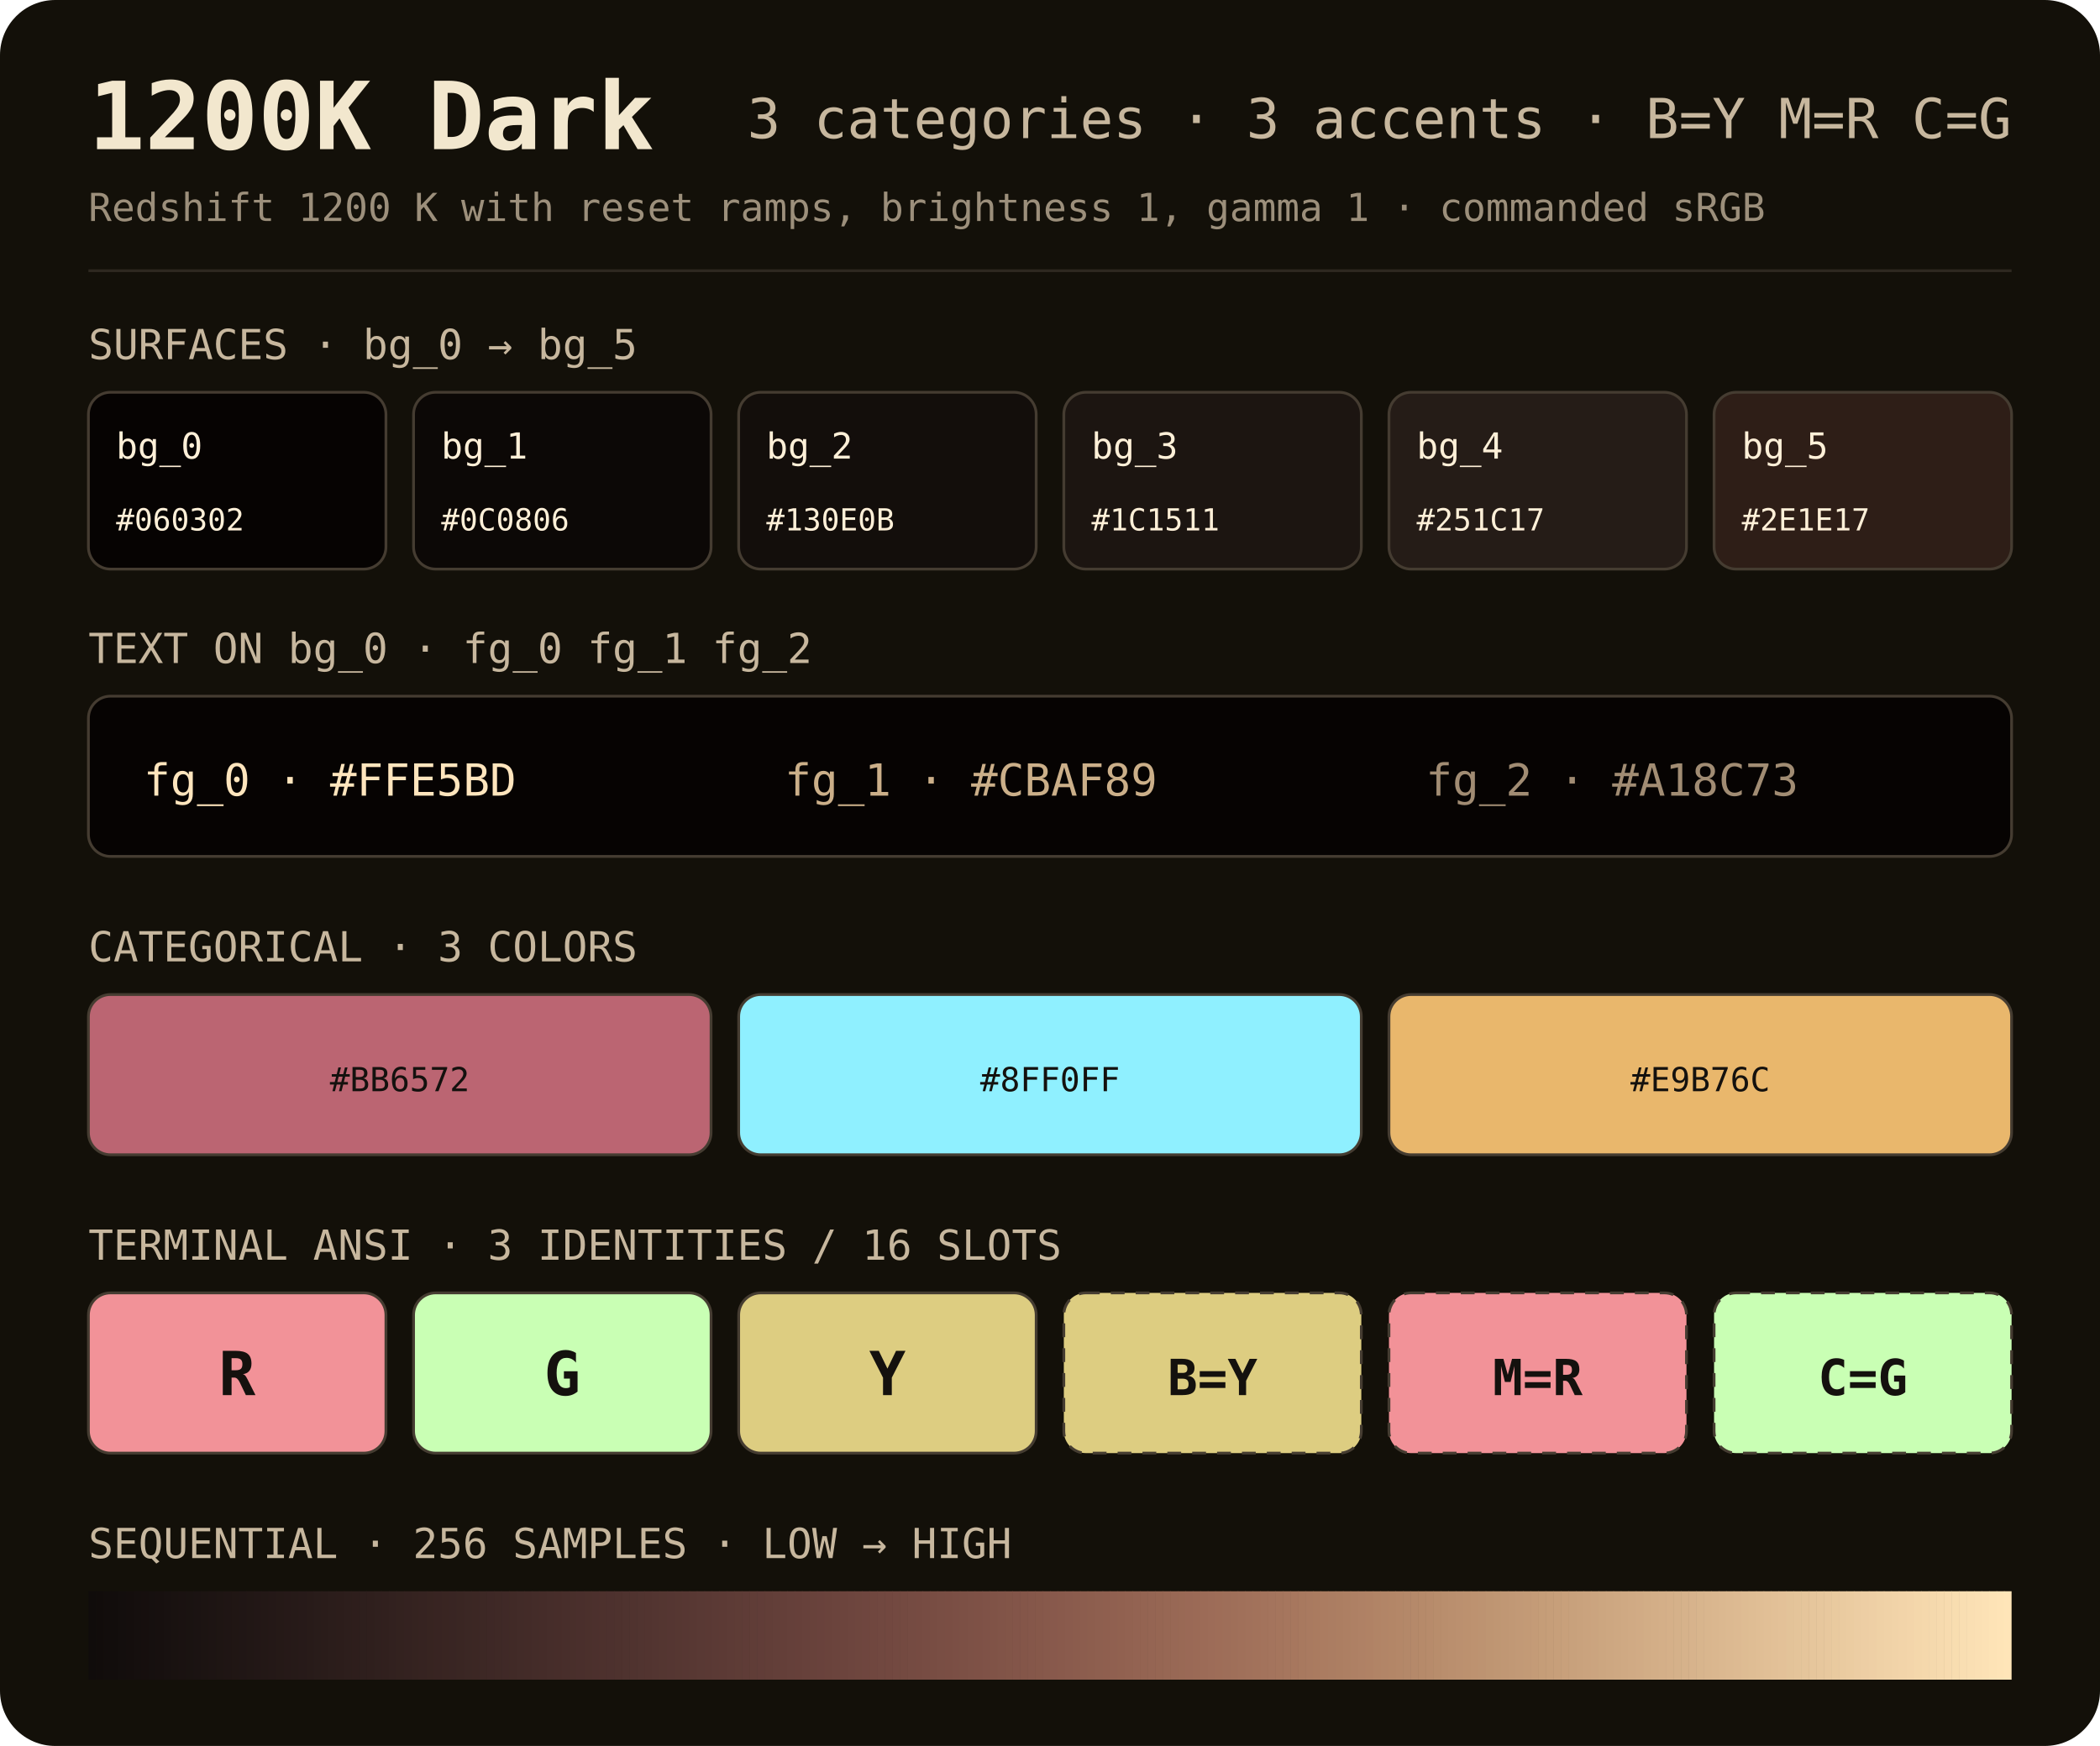
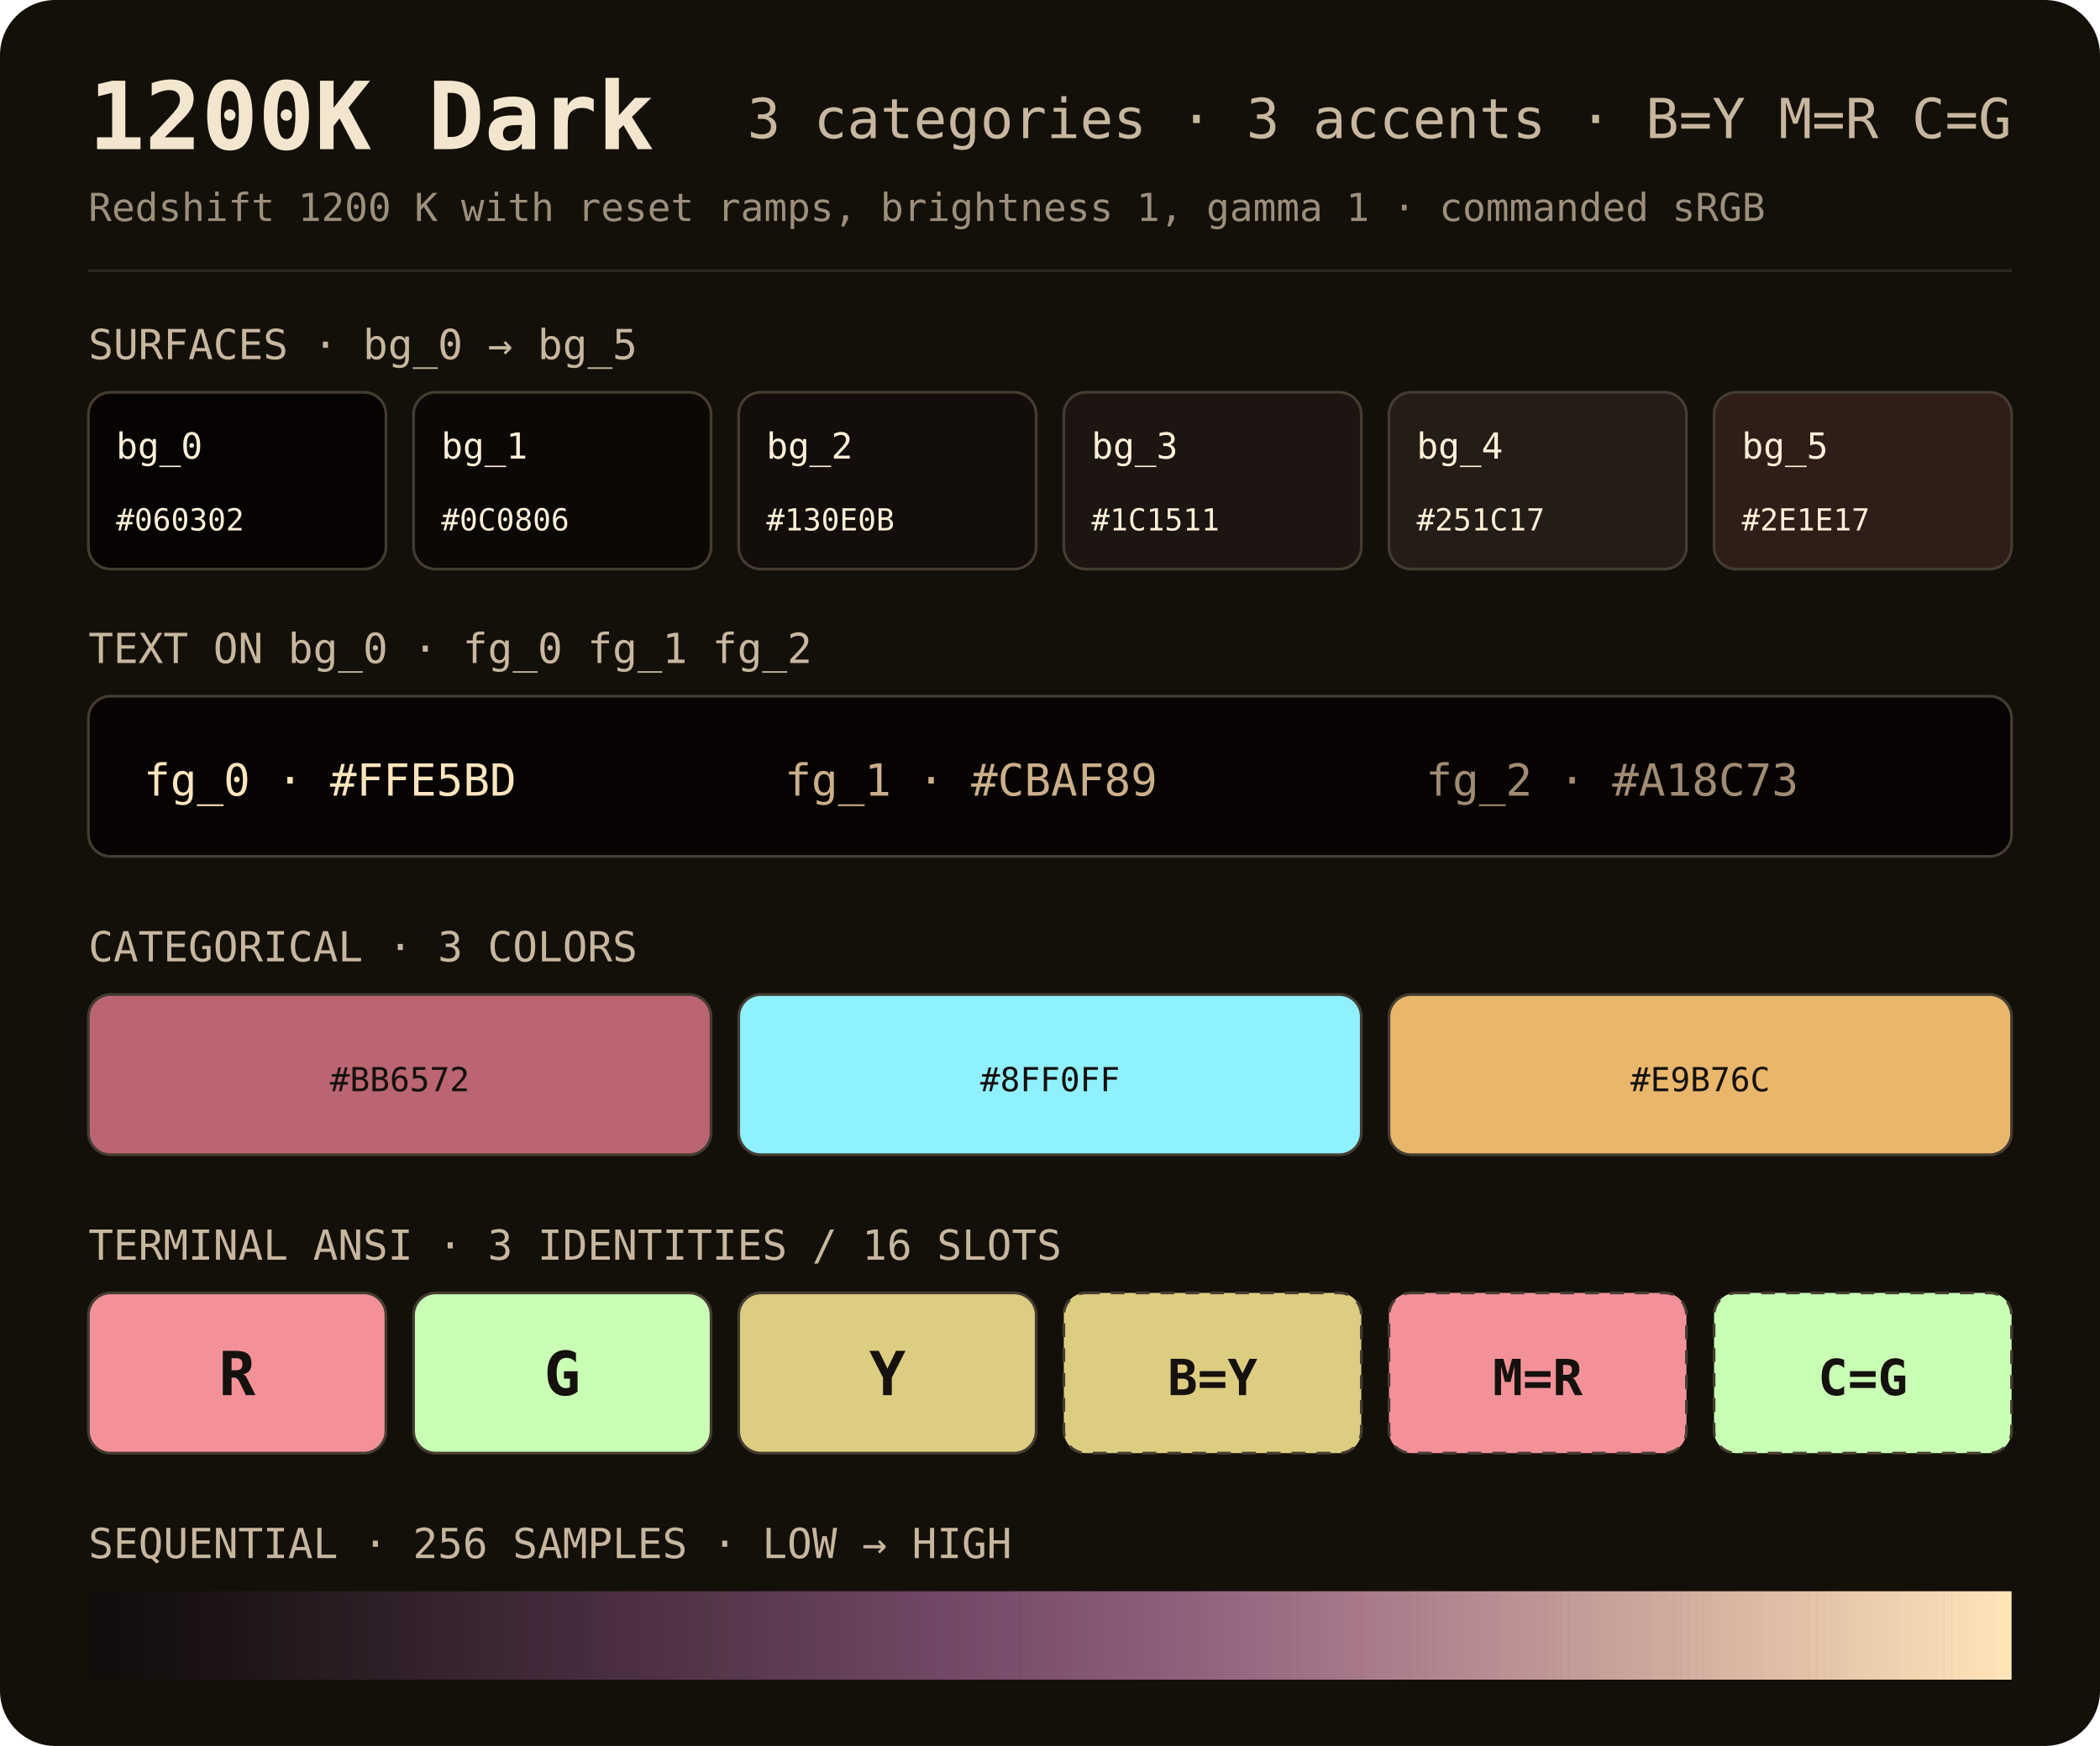
<svg xmlns="http://www.w3.org/2000/svg" width="760" height="632" viewBox="0 0 760 632">
  <rect width="100%" height="100%" rx="20" fill="#131009" />
  <text x="32" y="54" fill="#F2E7CE" font-size="34" font-family="ui-monospace, SFMono-Regular, Menlo, monospace" font-weight="700">1200K Dark</text>
  <text x="728" y="50" fill="#C7B79E" font-size="20" font-family="ui-monospace, SFMono-Regular, Menlo, monospace" text-anchor="end">3 categories · 3 accents · B=Y M=R C=G</text>
  <text x="32" y="80" fill="#9C8F7B" font-size="14" font-family="ui-monospace, SFMono-Regular, Menlo, monospace">Redshift 1200 K with reset ramps, brightness 1, gamma 1 · commanded sRGB</text>
  <line x1="32" y1="98" x2="728" y2="98" stroke="#2E2820" />
  <text x="32" y="130" fill="#C7B79E" font-size="15" font-family="ui-monospace, SFMono-Regular, Menlo, monospace">SURFACES · bg_0 → bg_5</text>
  <rect x="32.00" y="142" width="107.67" height="64" rx="8" fill="#060302" stroke="#453C31" />
  <text x="42.0" y="166" fill="#FFF0D8" font-size="13" font-family="ui-monospace, SFMono-Regular, Menlo, monospace">bg_0</text>
  <text x="42.0" y="192" fill="#FFF0D8" font-size="11" font-family="ui-monospace, SFMono-Regular, Menlo, monospace">#060302</text>
  <rect x="149.67" y="142" width="107.67" height="64" rx="8" fill="#0C0806" stroke="#453C31" />
  <text x="159.667" y="166" fill="#FFF0D8" font-size="13" font-family="ui-monospace, SFMono-Regular, Menlo, monospace">bg_1</text>
  <text x="159.667" y="192" fill="#FFF0D8" font-size="11" font-family="ui-monospace, SFMono-Regular, Menlo, monospace">#0C0806</text>
  <rect x="267.33" y="142" width="107.67" height="64" rx="8" fill="#130E0B" stroke="#453C31" />
  <text x="277.333" y="166" fill="#FFF0D8" font-size="13" font-family="ui-monospace, SFMono-Regular, Menlo, monospace">bg_2</text>
  <text x="277.333" y="192" fill="#FFF0D8" font-size="11" font-family="ui-monospace, SFMono-Regular, Menlo, monospace">#130E0B</text>
  <rect x="385.00" y="142" width="107.67" height="64" rx="8" fill="#1C1511" stroke="#453C31" />
  <text x="395.0" y="166" fill="#FFF0D8" font-size="13" font-family="ui-monospace, SFMono-Regular, Menlo, monospace">bg_3</text>
  <text x="395.0" y="192" fill="#FFF0D8" font-size="11" font-family="ui-monospace, SFMono-Regular, Menlo, monospace">#1C1511</text>
  <rect x="502.67" y="142" width="107.67" height="64" rx="8" fill="#251C17" stroke="#453C31" />
  <text x="512.667" y="166" fill="#FFF0D8" font-size="13" font-family="ui-monospace, SFMono-Regular, Menlo, monospace">bg_4</text>
  <text x="512.667" y="192" fill="#FFF0D8" font-size="11" font-family="ui-monospace, SFMono-Regular, Menlo, monospace">#251C17</text>
  <rect x="620.33" y="142" width="107.67" height="64" rx="8" fill="#2E1E17" stroke="#453C31" />
  <text x="630.333" y="166" fill="#FFF0D8" font-size="13" font-family="ui-monospace, SFMono-Regular, Menlo, monospace">bg_5</text>
  <text x="630.333" y="192" fill="#FFF0D8" font-size="11" font-family="ui-monospace, SFMono-Regular, Menlo, monospace">#2E1E17</text>
  <text x="32" y="240" fill="#C7B79E" font-size="15" font-family="ui-monospace, SFMono-Regular, Menlo, monospace">TEXT ON bg_0 · fg_0 fg_1 fg_2</text>
  <rect x="32" y="252" width="696" height="58" rx="8" fill="#060302" stroke="#453C31" />
  <text x="52" y="288" fill="#FFE5BD" font-size="16" font-family="ui-monospace, SFMono-Regular, Menlo, monospace">fg_0 · #FFE5BD</text>
  <text x="284" y="288" fill="#CBAF89" font-size="16" font-family="ui-monospace, SFMono-Regular, Menlo, monospace">fg_1 · #CBAF89</text>
  <text x="516" y="288" fill="#A18C73" font-size="16" font-family="ui-monospace, SFMono-Regular, Menlo, monospace">fg_2 · #A18C73</text>
  <text x="32" y="348" fill="#C7B79E" font-size="15" font-family="ui-monospace, SFMono-Regular, Menlo, monospace">CATEGORICAL · 3 COLORS</text>
  <rect x="32.00" y="360" width="225.33" height="58" rx="8" fill="#BB6572" stroke="#453C31" />
  <text x="144.667" y="395" fill="#14110E" font-size="12" font-family="ui-monospace, SFMono-Regular, Menlo, monospace" text-anchor="middle">#BB6572</text>
  <rect x="267.33" y="360" width="225.33" height="58" rx="8" fill="#8FF0FF" stroke="#453C31" />
  <text x="380" y="395" fill="#14110E" font-size="12" font-family="ui-monospace, SFMono-Regular, Menlo, monospace" text-anchor="middle">#8FF0FF</text>
  <rect x="502.67" y="360" width="225.33" height="58" rx="8" fill="#E9B76C" stroke="#453C31" />
  <text x="615.333" y="395" fill="#14110E" font-size="12" font-family="ui-monospace, SFMono-Regular, Menlo, monospace" text-anchor="middle">#E9B76C</text>
  <text x="32" y="456" fill="#C7B79E" font-size="15" font-family="ui-monospace, SFMono-Regular, Menlo, monospace">TERMINAL ANSI · 3 IDENTITIES / 16 SLOTS</text>
  <rect x="32.00" y="468" width="107.67" height="58" rx="8" fill="#F29298" stroke="#453C31" />
  <text x="85.833" y="505" fill="#14110E" font-size="22" font-family="ui-monospace, SFMono-Regular, Menlo, monospace" font-weight="700" text-anchor="middle">R</text>
  <rect x="149.67" y="468" width="107.67" height="58" rx="8" fill="#C9FFB4" stroke="#453C31" />
  <text x="203.5" y="505" fill="#14110E" font-size="22" font-family="ui-monospace, SFMono-Regular, Menlo, monospace" font-weight="700" text-anchor="middle">G</text>
  <rect x="267.33" y="468" width="107.67" height="58" rx="8" fill="#DDCD81" stroke="#453C31" />
  <text x="321.167" y="505" fill="#14110E" font-size="22" font-family="ui-monospace, SFMono-Regular, Menlo, monospace" font-weight="700" text-anchor="middle">Y</text>
  <rect x="385.00" y="468" width="107.67" height="58" rx="8" fill="#DDCD81" stroke="#453C31" stroke-dasharray="5 4" />
  <text x="438.833" y="505" fill="#14110E" font-size="18" font-family="ui-monospace, SFMono-Regular, Menlo, monospace" font-weight="700" text-anchor="middle">B=Y</text>
  <rect x="502.67" y="468" width="107.67" height="58" rx="8" fill="#F29298" stroke="#453C31" stroke-dasharray="5 4" />
  <text x="556.5" y="505" fill="#14110E" font-size="18" font-family="ui-monospace, SFMono-Regular, Menlo, monospace" font-weight="700" text-anchor="middle">M=R</text>
  <rect x="620.33" y="468" width="107.67" height="58" rx="8" fill="#C9FFB4" stroke="#453C31" stroke-dasharray="5 4" />
  <text x="674.167" y="505" fill="#14110E" font-size="18" font-family="ui-monospace, SFMono-Regular, Menlo, monospace" font-weight="700" text-anchor="middle">C=G</text>
  <text x="32" y="564" fill="#C7B79E" font-size="15" font-family="ui-monospace, SFMono-Regular, Menlo, monospace">SEQUENTIAL · 256 SAMPLES · LOW → HIGH</text>
  <rect x="32" y="576" width="2.9" height="32" fill="#100C0B" />
-   <rect x="34.719" y="576" width="2.9" height="32" fill="#110C0B" />
-   <rect x="37.438" y="576" width="2.9" height="32" fill="#120D0C" />
-   <rect x="40.156" y="576" width="2.9" height="32" fill="#120D0C" />
-   <rect x="42.875" y="576" width="2.9" height="32" fill="#130E0D" />
-   <rect x="45.594" y="576" width="2.9" height="32" fill="#140E0D" />
-   <rect x="48.312" y="576" width="2.9" height="32" fill="#150F0E" />
-   <rect x="51.031" y="576" width="2.9" height="32" fill="#160F0E" />
-   <rect x="53.75" y="576" width="2.9" height="32" fill="#16100F" />
-   <rect x="56.469" y="576" width="2.9" height="32" fill="#17100F" />
-   <rect x="59.188" y="576" width="2.9" height="32" fill="#181110" />
-   <rect x="61.906" y="576" width="2.9" height="32" fill="#191210" />
-   <rect x="64.625" y="576" width="2.9" height="32" fill="#1A1211" />
-   <rect x="67.344" y="576" width="2.9" height="32" fill="#1A1311" />
-   <rect x="70.062" y="576" width="2.9" height="32" fill="#1B1312" />
-   <rect x="72.781" y="576" width="2.9" height="32" fill="#1C1412" />
-   <rect x="75.5" y="576" width="2.9" height="32" fill="#1D1413" />
-   <rect x="78.219" y="576" width="2.9" height="32" fill="#1E1513" />
-   <rect x="80.938" y="576" width="2.9" height="32" fill="#1F1514" />
-   <rect x="83.656" y="576" width="2.9" height="32" fill="#201614" />
-   <rect x="86.375" y="576" width="2.9" height="32" fill="#201615" />
-   <rect x="89.094" y="576" width="2.9" height="32" fill="#211715" />
-   <rect x="91.812" y="576" width="2.9" height="32" fill="#221716" />
-   <rect x="94.531" y="576" width="2.9" height="32" fill="#231816" />
-   <rect x="97.25" y="576" width="2.9" height="32" fill="#241817" />
-   <rect x="99.969" y="576" width="2.9" height="32" fill="#251917" />
-   <rect x="102.688" y="576" width="2.9" height="32" fill="#261918" />
-   <rect x="105.406" y="576" width="2.9" height="32" fill="#261A18" />
-   <rect x="108.125" y="576" width="2.9" height="32" fill="#271A19" />
-   <rect x="110.844" y="576" width="2.9" height="32" fill="#281B19" />
-   <rect x="113.562" y="576" width="2.9" height="32" fill="#291C1A" />
-   <rect x="116.281" y="576" width="2.9" height="32" fill="#2A1C1A" />
-   <rect x="119" y="576" width="2.9" height="32" fill="#2B1D1B" />
-   <rect x="121.719" y="576" width="2.9" height="32" fill="#2C1D1B" />
-   <rect x="124.438" y="576" width="2.9" height="32" fill="#2D1E1C" />
-   <rect x="127.156" y="576" width="2.9" height="32" fill="#2E1E1C" />
-   <rect x="129.875" y="576" width="2.9" height="32" fill="#2E1F1D" />
-   <rect x="132.594" y="576" width="2.9" height="32" fill="#2F1F1D" />
-   <rect x="135.312" y="576" width="2.9" height="32" fill="#30201E" />
-   <rect x="138.031" y="576" width="2.9" height="32" fill="#31201E" />
-   <rect x="140.75" y="576" width="2.9" height="32" fill="#32211F" />
-   <rect x="143.469" y="576" width="2.9" height="32" fill="#33221F" />
-   <rect x="146.188" y="576" width="2.9" height="32" fill="#342220" />
-   <rect x="148.906" y="576" width="2.9" height="32" fill="#352320" />
-   <rect x="151.625" y="576" width="2.9" height="32" fill="#362321" />
-   <rect x="154.344" y="576" width="2.9" height="32" fill="#372421" />
-   <rect x="157.062" y="576" width="2.9" height="32" fill="#382422" />
-   <rect x="159.781" y="576" width="2.9" height="32" fill="#392522" />
-   <rect x="162.5" y="576" width="2.9" height="32" fill="#392523" />
-   <rect x="165.219" y="576" width="2.9" height="32" fill="#3A2623" />
-   <rect x="167.938" y="576" width="2.9" height="32" fill="#3B2724" />
-   <rect x="170.656" y="576" width="2.9" height="32" fill="#3C2724" />
-   <rect x="173.375" y="576" width="2.9" height="32" fill="#3D2825" />
-   <rect x="176.094" y="576" width="2.9" height="32" fill="#3E2826" />
-   <rect x="178.812" y="576" width="2.9" height="32" fill="#3F2926" />
-   <rect x="181.531" y="576" width="2.9" height="32" fill="#402927" />
-   <rect x="184.25" y="576" width="2.9" height="32" fill="#412A27" />
-   <rect x="186.969" y="576" width="2.9" height="32" fill="#422B28" />
-   <rect x="189.688" y="576" width="2.9" height="32" fill="#432B28" />
-   <rect x="192.406" y="576" width="2.9" height="32" fill="#442C29" />
-   <rect x="195.125" y="576" width="2.9" height="32" fill="#452C29" />
-   <rect x="197.844" y="576" width="2.9" height="32" fill="#462D2A" />
-   <rect x="200.562" y="576" width="2.9" height="32" fill="#472D2A" />
-   <rect x="203.281" y="576" width="2.9" height="32" fill="#482E2B" />
-   <rect x="206" y="576" width="2.9" height="32" fill="#492F2B" />
-   <rect x="208.719" y="576" width="2.9" height="32" fill="#4A2F2C" />
-   <rect x="211.438" y="576" width="2.9" height="32" fill="#4B302C" />
-   <rect x="214.156" y="576" width="2.9" height="32" fill="#4C302D" />
-   <rect x="216.875" y="576" width="2.9" height="32" fill="#4D312D" />
-   <rect x="219.594" y="576" width="2.9" height="32" fill="#4D312E" />
-   <rect x="222.312" y="576" width="2.9" height="32" fill="#4E322E" />
-   <rect x="225.031" y="576" width="2.9" height="32" fill="#4F332F" />
-   <rect x="227.75" y="576" width="2.9" height="32" fill="#50332F" />
-   <rect x="230.469" y="576" width="2.9" height="32" fill="#513430" />
-   <rect x="233.188" y="576" width="2.9" height="32" fill="#523430" />
-   <rect x="235.906" y="576" width="2.9" height="32" fill="#533531" />
-   <rect x="238.625" y="576" width="2.9" height="32" fill="#543631" />
-   <rect x="241.344" y="576" width="2.9" height="32" fill="#553632" />
-   <rect x="244.062" y="576" width="2.9" height="32" fill="#563732" />
-   <rect x="246.781" y="576" width="2.9" height="32" fill="#573733" />
-   <rect x="249.5" y="576" width="2.9" height="32" fill="#583833" />
-   <rect x="252.219" y="576" width="2.9" height="32" fill="#593934" />
-   <rect x="254.938" y="576" width="2.9" height="32" fill="#5A3934" />
-   <rect x="257.656" y="576" width="2.9" height="32" fill="#5B3A35" />
-   <rect x="260.375" y="576" width="2.9" height="32" fill="#5C3A35" />
-   <rect x="263.094" y="576" width="2.9" height="32" fill="#5D3B36" />
-   <rect x="265.812" y="576" width="2.9" height="32" fill="#5E3C36" />
-   <rect x="268.531" y="576" width="2.9" height="32" fill="#5F3C37" />
-   <rect x="271.25" y="576" width="2.9" height="32" fill="#603D37" />
-   <rect x="273.969" y="576" width="2.9" height="32" fill="#613D38" />
-   <rect x="276.688" y="576" width="2.9" height="32" fill="#623E38" />
-   <rect x="279.406" y="576" width="2.9" height="32" fill="#633F39" />
-   <rect x="282.125" y="576" width="2.9" height="32" fill="#643F39" />
-   <rect x="284.844" y="576" width="2.9" height="32" fill="#65403A" />
-   <rect x="287.562" y="576" width="2.9" height="32" fill="#66403A" />
-   <rect x="290.281" y="576" width="2.9" height="32" fill="#67413B" />
-   <rect x="293" y="576" width="2.9" height="32" fill="#68423B" />
-   <rect x="295.719" y="576" width="2.9" height="32" fill="#69423C" />
-   <rect x="298.438" y="576" width="2.9" height="32" fill="#6A433C" />
-   <rect x="301.156" y="576" width="2.9" height="32" fill="#6B443D" />
-   <rect x="303.875" y="576" width="2.9" height="32" fill="#6C443D" />
-   <rect x="306.594" y="576" width="2.9" height="32" fill="#6D453E" />
-   <rect x="309.312" y="576" width="2.9" height="32" fill="#6E463E" />
-   <rect x="312.031" y="576" width="2.9" height="32" fill="#6F463F" />
-   <rect x="314.75" y="576" width="2.9" height="32" fill="#70473F" />
-   <rect x="317.469" y="576" width="2.9" height="32" fill="#714840" />
-   <rect x="320.188" y="576" width="2.9" height="32" fill="#724840" />
-   <rect x="322.906" y="576" width="2.9" height="32" fill="#734941" />
-   <rect x="325.625" y="576" width="2.9" height="32" fill="#744A41" />
-   <rect x="328.344" y="576" width="2.9" height="32" fill="#754B42" />
-   <rect x="331.062" y="576" width="2.9" height="32" fill="#764B42" />
-   <rect x="333.781" y="576" width="2.9" height="32" fill="#774C43" />
-   <rect x="336.5" y="576" width="2.9" height="32" fill="#784D43" />
-   <rect x="339.219" y="576" width="2.9" height="32" fill="#794E44" />
-   <rect x="341.938" y="576" width="2.9" height="32" fill="#7A4E44" />
-   <rect x="344.656" y="576" width="2.9" height="32" fill="#7B4F45" />
-   <rect x="347.375" y="576" width="2.9" height="32" fill="#7C5045" />
-   <rect x="350.094" y="576" width="2.9" height="32" fill="#7D5146" />
-   <rect x="352.812" y="576" width="2.9" height="32" fill="#7E5146" />
-   <rect x="355.531" y="576" width="2.9" height="32" fill="#7F5247" />
-   <rect x="358.25" y="576" width="2.9" height="32" fill="#805347" />
-   <rect x="360.969" y="576" width="2.9" height="32" fill="#815448" />
-   <rect x="363.688" y="576" width="2.9" height="32" fill="#825548" />
-   <rect x="366.406" y="576" width="2.9" height="32" fill="#835549" />
-   <rect x="369.125" y="576" width="2.9" height="32" fill="#845649" />
-   <rect x="371.844" y="576" width="2.9" height="32" fill="#85574A" />
-   <rect x="374.562" y="576" width="2.9" height="32" fill="#86584A" />
-   <rect x="377.281" y="576" width="2.9" height="32" fill="#87594B" />
-   <rect x="380" y="576" width="2.9" height="32" fill="#88594C" />
-   <rect x="382.719" y="576" width="2.9" height="32" fill="#895A4C" />
-   <rect x="385.438" y="576" width="2.9" height="32" fill="#8A5B4D" />
-   <rect x="388.156" y="576" width="2.9" height="32" fill="#8B5C4D" />
-   <rect x="390.875" y="576" width="2.9" height="32" fill="#8C5D4E" />
-   <rect x="393.594" y="576" width="2.9" height="32" fill="#8D5E4E" />
-   <rect x="396.312" y="576" width="2.9" height="32" fill="#8E5F4F" />
-   <rect x="399.031" y="576" width="2.9" height="32" fill="#8F5F4F" />
-   <rect x="401.75" y="576" width="2.9" height="32" fill="#906050" />
-   <rect x="404.469" y="576" width="2.9" height="32" fill="#916150" />
-   <rect x="407.188" y="576" width="2.9" height="32" fill="#926251" />
-   <rect x="409.906" y="576" width="2.9" height="32" fill="#936352" />
-   <rect x="412.625" y="576" width="2.9" height="32" fill="#946452" />
-   <rect x="415.344" y="576" width="2.9" height="32" fill="#956553" />
-   <rect x="418.062" y="576" width="2.9" height="32" fill="#966653" />
-   <rect x="420.781" y="576" width="2.9" height="32" fill="#976754" />
-   <rect x="423.5" y="576" width="2.9" height="32" fill="#986855" />
-   <rect x="426.219" y="576" width="2.9" height="32" fill="#996955" />
-   <rect x="428.938" y="576" width="2.9" height="32" fill="#9A6956" />
-   <rect x="431.656" y="576" width="2.9" height="32" fill="#9B6A56" />
-   <rect x="434.375" y="576" width="2.9" height="32" fill="#9C6B57" />
-   <rect x="437.094" y="576" width="2.9" height="32" fill="#9D6C58" />
-   <rect x="439.812" y="576" width="2.9" height="32" fill="#9E6D58" />
-   <rect x="442.531" y="576" width="2.9" height="32" fill="#9E6E59" />
-   <rect x="445.25" y="576" width="2.9" height="32" fill="#9F6F59" />
-   <rect x="447.969" y="576" width="2.9" height="32" fill="#A0705A" />
-   <rect x="450.688" y="576" width="2.9" height="32" fill="#A1715B" />
-   <rect x="453.406" y="576" width="2.9" height="32" fill="#A2725B" />
-   <rect x="456.125" y="576" width="2.9" height="32" fill="#A3735C" />
-   <rect x="458.844" y="576" width="2.9" height="32" fill="#A4745D" />
-   <rect x="461.562" y="576" width="2.9" height="32" fill="#A5755D" />
-   <rect x="464.281" y="576" width="2.9" height="32" fill="#A6765E" />
-   <rect x="467" y="576" width="2.9" height="32" fill="#A7775E" />
-   <rect x="469.719" y="576" width="2.9" height="32" fill="#A8795F" />
-   <rect x="472.438" y="576" width="2.9" height="32" fill="#A97A60" />
-   <rect x="475.156" y="576" width="2.9" height="32" fill="#AA7B60" />
-   <rect x="477.875" y="576" width="2.9" height="32" fill="#AB7C61" />
-   <rect x="480.594" y="576" width="2.9" height="32" fill="#AB7D62" />
-   <rect x="483.312" y="576" width="2.9" height="32" fill="#AC7E62" />
-   <rect x="486.031" y="576" width="2.9" height="32" fill="#AD7F63" />
-   <rect x="488.75" y="576" width="2.9" height="32" fill="#AE8064" />
-   <rect x="491.469" y="576" width="2.9" height="32" fill="#AF8165" />
-   <rect x="494.188" y="576" width="2.9" height="32" fill="#B08265" />
-   <rect x="496.906" y="576" width="2.9" height="32" fill="#B18466" />
-   <rect x="499.625" y="576" width="2.9" height="32" fill="#B28567" />
-   <rect x="502.344" y="576" width="2.9" height="32" fill="#B38667" />
-   <rect x="505.062" y="576" width="2.9" height="32" fill="#B48768" />
-   <rect x="507.781" y="576" width="2.9" height="32" fill="#B48869" />
-   <rect x="510.5" y="576" width="2.9" height="32" fill="#B5896A" />
-   <rect x="513.219" y="576" width="2.9" height="32" fill="#B68A6A" />
-   <rect x="515.938" y="576" width="2.9" height="32" fill="#B78B6B" />
-   <rect x="518.656" y="576" width="2.9" height="32" fill="#B88D6C" />
-   <rect x="521.375" y="576" width="2.9" height="32" fill="#B98E6D" />
-   <rect x="524.094" y="576" width="2.9" height="32" fill="#BA8F6E" />
-   <rect x="526.812" y="576" width="2.9" height="32" fill="#BB906F" />
-   <rect x="529.531" y="576" width="2.9" height="32" fill="#BC916F" />
-   <rect x="532.25" y="576" width="2.9" height="32" fill="#BD9270" />
-   <rect x="534.969" y="576" width="2.9" height="32" fill="#BD9371" />
-   <rect x="537.688" y="576" width="2.9" height="32" fill="#BE9572" />
-   <rect x="540.406" y="576" width="2.9" height="32" fill="#BF9673" />
-   <rect x="543.125" y="576" width="2.9" height="32" fill="#C09774" />
-   <rect x="545.844" y="576" width="2.9" height="32" fill="#C19875" />
-   <rect x="548.562" y="576" width="2.9" height="32" fill="#C29976" />
-   <rect x="551.281" y="576" width="2.9" height="32" fill="#C39A76" />
-   <rect x="554" y="576" width="2.9" height="32" fill="#C49B77" />
-   <rect x="556.719" y="576" width="2.9" height="32" fill="#C59D78" />
-   <rect x="559.438" y="576" width="2.9" height="32" fill="#C69E79" />
-   <rect x="562.156" y="576" width="2.9" height="32" fill="#C79F7A" />
-   <rect x="564.875" y="576" width="2.9" height="32" fill="#C8A07B" />
-   <rect x="567.594" y="576" width="2.9" height="32" fill="#C8A17C" />
-   <rect x="570.312" y="576" width="2.9" height="32" fill="#C9A27D" />
-   <rect x="573.031" y="576" width="2.9" height="32" fill="#CAA37E" />
-   <rect x="575.75" y="576" width="2.9" height="32" fill="#CBA47F" />
-   <rect x="578.469" y="576" width="2.9" height="32" fill="#CCA680" />
-   <rect x="581.188" y="576" width="2.9" height="32" fill="#CDA781" />
-   <rect x="583.906" y="576" width="2.9" height="32" fill="#CEA882" />
-   <rect x="586.625" y="576" width="2.9" height="32" fill="#CFA983" />
-   <rect x="589.344" y="576" width="2.9" height="32" fill="#D0AA84" />
-   <rect x="592.062" y="576" width="2.9" height="32" fill="#D1AB85" />
-   <rect x="594.781" y="576" width="2.9" height="32" fill="#D2AD86" />
-   <rect x="597.5" y="576" width="2.9" height="32" fill="#D3AE87" />
-   <rect x="600.219" y="576" width="2.9" height="32" fill="#D4AF88" />
-   <rect x="602.938" y="576" width="2.9" height="32" fill="#D5B089" />
-   <rect x="605.656" y="576" width="2.9" height="32" fill="#D5B18A" />
-   <rect x="608.375" y="576" width="2.9" height="32" fill="#D6B28B" />
-   <rect x="611.094" y="576" width="2.9" height="32" fill="#D7B38C" />
-   <rect x="613.812" y="576" width="2.9" height="32" fill="#D8B58D" />
-   <rect x="616.531" y="576" width="2.9" height="32" fill="#D9B68E" />
-   <rect x="619.25" y="576" width="2.9" height="32" fill="#DAB78F" />
-   <rect x="621.969" y="576" width="2.9" height="32" fill="#DBB890" />
-   <rect x="624.688" y="576" width="2.9" height="32" fill="#DCB991" />
-   <rect x="627.406" y="576" width="2.9" height="32" fill="#DDBA92" />
-   <rect x="630.125" y="576" width="2.9" height="32" fill="#DEBC93" />
-   <rect x="632.844" y="576" width="2.9" height="32" fill="#DFBD94" />
-   <rect x="635.562" y="576" width="2.9" height="32" fill="#E0BE95" />
-   <rect x="638.281" y="576" width="2.9" height="32" fill="#E1BF96" />
-   <rect x="641" y="576" width="2.9" height="32" fill="#E2C097" />
-   <rect x="643.719" y="576" width="2.9" height="32" fill="#E3C198" />
-   <rect x="646.438" y="576" width="2.9" height="32" fill="#E3C399" />
-   <rect x="649.156" y="576" width="2.9" height="32" fill="#E4C49A" />
-   <rect x="651.875" y="576" width="2.9" height="32" fill="#E5C59B" />
-   <rect x="654.594" y="576" width="2.9" height="32" fill="#E6C69C" />
-   <rect x="657.312" y="576" width="2.9" height="32" fill="#E7C79D" />
-   <rect x="660.031" y="576" width="2.9" height="32" fill="#E8C89E" />
-   <rect x="662.75" y="576" width="2.9" height="32" fill="#E9CA9F" />
-   <rect x="665.469" y="576" width="2.9" height="32" fill="#EACBA0" />
-   <rect x="668.188" y="576" width="2.9" height="32" fill="#EBCCA1" />
-   <rect x="670.906" y="576" width="2.9" height="32" fill="#ECCDA3" />
-   <rect x="673.625" y="576" width="2.9" height="32" fill="#EDCEA4" />
-   <rect x="676.344" y="576" width="2.9" height="32" fill="#EECFA5" />
-   <rect x="679.062" y="576" width="2.9" height="32" fill="#EFD1A6" />
-   <rect x="681.781" y="576" width="2.9" height="32" fill="#F0D2A7" />
-   <rect x="684.5" y="576" width="2.9" height="32" fill="#F1D3A8" />
-   <rect x="687.219" y="576" width="2.9" height="32" fill="#F2D4A9" />
-   <rect x="689.938" y="576" width="2.9" height="32" fill="#F3D5AA" />
-   <rect x="692.656" y="576" width="2.9" height="32" fill="#F4D7AB" />
-   <rect x="695.375" y="576" width="2.9" height="32" fill="#F5D8AC" />
-   <rect x="698.094" y="576" width="2.9" height="32" fill="#F5D9AD" />
-   <rect x="700.812" y="576" width="2.9" height="32" fill="#F6DAAE" />
-   <rect x="703.531" y="576" width="2.9" height="32" fill="#F7DBAF" />
-   <rect x="706.25" y="576" width="2.9" height="32" fill="#F8DDB0" />
-   <rect x="708.969" y="576" width="2.9" height="32" fill="#F9DEB2" />
-   <rect x="711.688" y="576" width="2.9" height="32" fill="#FADFB3" />
-   <rect x="714.406" y="576" width="2.9" height="32" fill="#FBE0B4" />
-   <rect x="717.125" y="576" width="2.9" height="32" fill="#FCE1B5" />
-   <rect x="719.844" y="576" width="2.9" height="32" fill="#FDE3B6" />
+   <rect x="34.719" y="576" width="2.9" height="32" fill="#110C0C" />
+   <rect x="37.438" y="576" width="2.9" height="32" fill="#110D0C" />
+   <rect x="40.156" y="576" width="2.9" height="32" fill="#120D0D" />
+   <rect x="42.875" y="576" width="2.9" height="32" fill="#130E0E" />
+   <rect x="45.594" y="576" width="2.9" height="32" fill="#140E0E" />
+   <rect x="48.312" y="576" width="2.9" height="32" fill="#140F0F" />
+   <rect x="51.031" y="576" width="2.9" height="32" fill="#150F10" />
+   <rect x="53.75" y="576" width="2.9" height="32" fill="#161010" />
+   <rect x="56.469" y="576" width="2.9" height="32" fill="#171011" />
+   <rect x="59.188" y="576" width="2.9" height="32" fill="#171112" />
+   <rect x="61.906" y="576" width="2.9" height="32" fill="#181113" />
+   <rect x="64.625" y="576" width="2.9" height="32" fill="#191213" />
+   <rect x="67.344" y="576" width="2.9" height="32" fill="#1A1214" />
+   <rect x="70.062" y="576" width="2.9" height="32" fill="#1A1315" />
+   <rect x="72.781" y="576" width="2.9" height="32" fill="#1B1315" />
+   <rect x="75.5" y="576" width="2.9" height="32" fill="#1C1416" />
+   <rect x="78.219" y="576" width="2.9" height="32" fill="#1D1417" />
+   <rect x="80.938" y="576" width="2.9" height="32" fill="#1E1418" />
+   <rect x="83.656" y="576" width="2.9" height="32" fill="#1E1518" />
+   <rect x="86.375" y="576" width="2.9" height="32" fill="#1F1519" />
+   <rect x="89.094" y="576" width="2.9" height="32" fill="#20161A" />
+   <rect x="91.812" y="576" width="2.9" height="32" fill="#21161B" />
+   <rect x="94.531" y="576" width="2.9" height="32" fill="#21171B" />
+   <rect x="97.25" y="576" width="2.9" height="32" fill="#22171C" />
+   <rect x="99.969" y="576" width="2.9" height="32" fill="#23181D" />
+   <rect x="102.688" y="576" width="2.9" height="32" fill="#24181E" />
+   <rect x="105.406" y="576" width="2.9" height="32" fill="#25191E" />
+   <rect x="108.125" y="576" width="2.9" height="32" fill="#26191F" />
+   <rect x="110.844" y="576" width="2.9" height="32" fill="#261A20" />
+   <rect x="113.562" y="576" width="2.9" height="32" fill="#271A21" />
+   <rect x="116.281" y="576" width="2.9" height="32" fill="#281B21" />
+   <rect x="119" y="576" width="2.9" height="32" fill="#291B22" />
+   <rect x="121.719" y="576" width="2.9" height="32" fill="#2A1C23" />
+   <rect x="124.438" y="576" width="2.9" height="32" fill="#2A1C24" />
+   <rect x="127.156" y="576" width="2.9" height="32" fill="#2B1D24" />
+   <rect x="129.875" y="576" width="2.9" height="32" fill="#2C1D25" />
+   <rect x="132.594" y="576" width="2.9" height="32" fill="#2D1E26" />
+   <rect x="135.312" y="576" width="2.9" height="32" fill="#2E1E27" />
+   <rect x="138.031" y="576" width="2.9" height="32" fill="#2F1F28" />
+   <rect x="140.75" y="576" width="2.9" height="32" fill="#2F1F28" />
+   <rect x="143.469" y="576" width="2.9" height="32" fill="#302029" />
+   <rect x="146.188" y="576" width="2.9" height="32" fill="#31202A" />
+   <rect x="148.906" y="576" width="2.9" height="32" fill="#32212B" />
+   <rect x="151.625" y="576" width="2.9" height="32" fill="#33222B" />
+   <rect x="154.344" y="576" width="2.9" height="32" fill="#34222C" />
+   <rect x="157.062" y="576" width="2.9" height="32" fill="#35232D" />
+   <rect x="159.781" y="576" width="2.9" height="32" fill="#35232E" />
+   <rect x="162.5" y="576" width="2.9" height="32" fill="#36242F" />
+   <rect x="165.219" y="576" width="2.9" height="32" fill="#37242F" />
+   <rect x="167.938" y="576" width="2.9" height="32" fill="#382530" />
+   <rect x="170.656" y="576" width="2.9" height="32" fill="#392531" />
+   <rect x="173.375" y="576" width="2.9" height="32" fill="#3A2632" />
+   <rect x="176.094" y="576" width="2.9" height="32" fill="#3B2633" />
+   <rect x="178.812" y="576" width="2.9" height="32" fill="#3B2733" />
+   <rect x="181.531" y="576" width="2.9" height="32" fill="#3C2734" />
+   <rect x="184.25" y="576" width="2.9" height="32" fill="#3D2835" />
+   <rect x="186.969" y="576" width="2.9" height="32" fill="#3E2836" />
+   <rect x="189.688" y="576" width="2.9" height="32" fill="#3F2937" />
+   <rect x="192.406" y="576" width="2.9" height="32" fill="#402938" />
+   <rect x="195.125" y="576" width="2.9" height="32" fill="#412A38" />
+   <rect x="197.844" y="576" width="2.9" height="32" fill="#422A39" />
+   <rect x="200.562" y="576" width="2.9" height="32" fill="#422B3A" />
+   <rect x="203.281" y="576" width="2.9" height="32" fill="#432B3B" />
+   <rect x="206" y="576" width="2.9" height="32" fill="#442C3C" />
+   <rect x="208.719" y="576" width="2.9" height="32" fill="#452C3C" />
+   <rect x="211.438" y="576" width="2.9" height="32" fill="#462D3D" />
+   <rect x="214.156" y="576" width="2.9" height="32" fill="#472E3E" />
+   <rect x="216.875" y="576" width="2.9" height="32" fill="#482E3F" />
+   <rect x="219.594" y="576" width="2.9" height="32" fill="#492F40" />
+   <rect x="222.312" y="576" width="2.9" height="32" fill="#4A2F41" />
+   <rect x="225.031" y="576" width="2.9" height="32" fill="#4A3041" />
+   <rect x="227.75" y="576" width="2.9" height="32" fill="#4B3042" />
+   <rect x="230.469" y="576" width="2.9" height="32" fill="#4C3143" />
+   <rect x="233.188" y="576" width="2.9" height="32" fill="#4D3144" />
+   <rect x="235.906" y="576" width="2.9" height="32" fill="#4E3245" />
+   <rect x="238.625" y="576" width="2.9" height="32" fill="#4F3246" />
+   <rect x="241.344" y="576" width="2.9" height="32" fill="#503346" />
+   <rect x="244.062" y="576" width="2.9" height="32" fill="#513347" />
+   <rect x="246.781" y="576" width="2.9" height="32" fill="#523448" />
+   <rect x="249.5" y="576" width="2.9" height="32" fill="#533549" />
+   <rect x="252.219" y="576" width="2.9" height="32" fill="#53354A" />
+   <rect x="254.938" y="576" width="2.9" height="32" fill="#54364B" />
+   <rect x="257.656" y="576" width="2.9" height="32" fill="#55364C" />
+   <rect x="260.375" y="576" width="2.9" height="32" fill="#56374C" />
+   <rect x="263.094" y="576" width="2.9" height="32" fill="#57374D" />
+   <rect x="265.812" y="576" width="2.9" height="32" fill="#58384E" />
+   <rect x="268.531" y="576" width="2.9" height="32" fill="#59384F" />
+   <rect x="271.25" y="576" width="2.9" height="32" fill="#5A3950" />
+   <rect x="273.969" y="576" width="2.9" height="32" fill="#5B3951" />
+   <rect x="276.688" y="576" width="2.9" height="32" fill="#5C3A52" />
+   <rect x="279.406" y="576" width="2.9" height="32" fill="#5D3B52" />
+   <rect x="282.125" y="576" width="2.9" height="32" fill="#5E3B53" />
+   <rect x="284.844" y="576" width="2.9" height="32" fill="#5F3C54" />
+   <rect x="287.562" y="576" width="2.9" height="32" fill="#5F3C55" />
+   <rect x="290.281" y="576" width="2.9" height="32" fill="#603D56" />
+   <rect x="293" y="576" width="2.9" height="32" fill="#613D57" />
+   <rect x="295.719" y="576" width="2.9" height="32" fill="#623E58" />
+   <rect x="298.438" y="576" width="2.9" height="32" fill="#633E58" />
+   <rect x="301.156" y="576" width="2.9" height="32" fill="#643F59" />
+   <rect x="303.875" y="576" width="2.9" height="32" fill="#65405A" />
+   <rect x="306.594" y="576" width="2.9" height="32" fill="#66405B" />
+   <rect x="309.312" y="576" width="2.9" height="32" fill="#67415C" />
+   <rect x="312.031" y="576" width="2.9" height="32" fill="#68415D" />
+   <rect x="314.75" y="576" width="2.9" height="32" fill="#69425D" />
+   <rect x="317.469" y="576" width="2.9" height="32" fill="#6A435E" />
+   <rect x="320.188" y="576" width="2.9" height="32" fill="#6B435F" />
+   <rect x="322.906" y="576" width="2.9" height="32" fill="#6C4460" />
+   <rect x="325.625" y="576" width="2.9" height="32" fill="#6D4461" />
+   <rect x="328.344" y="576" width="2.9" height="32" fill="#6E4562" />
+   <rect x="331.062" y="576" width="2.9" height="32" fill="#6E4662" />
+   <rect x="333.781" y="576" width="2.9" height="32" fill="#6F4663" />
+   <rect x="336.5" y="576" width="2.9" height="32" fill="#704764" />
+   <rect x="339.219" y="576" width="2.9" height="32" fill="#714865" />
+   <rect x="341.938" y="576" width="2.9" height="32" fill="#724866" />
+   <rect x="344.656" y="576" width="2.9" height="32" fill="#734966" />
+   <rect x="347.375" y="576" width="2.9" height="32" fill="#744A67" />
+   <rect x="350.094" y="576" width="2.9" height="32" fill="#754A68" />
+   <rect x="352.812" y="576" width="2.9" height="32" fill="#764B69" />
+   <rect x="355.531" y="576" width="2.9" height="32" fill="#774C69" />
+   <rect x="358.25" y="576" width="2.9" height="32" fill="#784D6A" />
+   <rect x="360.969" y="576" width="2.9" height="32" fill="#794D6B" />
+   <rect x="363.688" y="576" width="2.9" height="32" fill="#7A4E6C" />
+   <rect x="366.406" y="576" width="2.9" height="32" fill="#7B4F6C" />
+   <rect x="369.125" y="576" width="2.9" height="32" fill="#7C4F6D" />
+   <rect x="371.844" y="576" width="2.9" height="32" fill="#7D506E" />
+   <rect x="374.562" y="576" width="2.9" height="32" fill="#7E516F" />
+   <rect x="377.281" y="576" width="2.9" height="32" fill="#7F526F" />
+   <rect x="380" y="576" width="2.9" height="32" fill="#805270" />
+   <rect x="382.719" y="576" width="2.9" height="32" fill="#815371" />
+   <rect x="385.438" y="576" width="2.9" height="32" fill="#825472" />
+   <rect x="388.156" y="576" width="2.9" height="32" fill="#835572" />
+   <rect x="390.875" y="576" width="2.9" height="32" fill="#835673" />
+   <rect x="393.594" y="576" width="2.9" height="32" fill="#845674" />
+   <rect x="396.312" y="576" width="2.9" height="32" fill="#855774" />
+   <rect x="399.031" y="576" width="2.9" height="32" fill="#865875" />
+   <rect x="401.75" y="576" width="2.9" height="32" fill="#875976" />
+   <rect x="404.469" y="576" width="2.9" height="32" fill="#885A76" />
+   <rect x="407.188" y="576" width="2.9" height="32" fill="#895A77" />
+   <rect x="409.906" y="576" width="2.9" height="32" fill="#8A5B78" />
+   <rect x="412.625" y="576" width="2.9" height="32" fill="#8B5C78" />
+   <rect x="415.344" y="576" width="2.9" height="32" fill="#8C5D79" />
+   <rect x="418.062" y="576" width="2.9" height="32" fill="#8D5E7A" />
+   <rect x="420.781" y="576" width="2.9" height="32" fill="#8E5F7A" />
+   <rect x="423.5" y="576" width="2.9" height="32" fill="#8F607B" />
+   <rect x="426.219" y="576" width="2.9" height="32" fill="#90607C" />
+   <rect x="428.938" y="576" width="2.9" height="32" fill="#91617C" />
+   <rect x="431.656" y="576" width="2.9" height="32" fill="#92627D" />
+   <rect x="434.375" y="576" width="2.9" height="32" fill="#93637E" />
+   <rect x="437.094" y="576" width="2.9" height="32" fill="#94647E" />
+   <rect x="439.812" y="576" width="2.9" height="32" fill="#95657F" />
+   <rect x="442.531" y="576" width="2.9" height="32" fill="#966680" />
+   <rect x="445.25" y="576" width="2.9" height="32" fill="#976780" />
+   <rect x="447.969" y="576" width="2.9" height="32" fill="#986881" />
+   <rect x="450.688" y="576" width="2.9" height="32" fill="#996981" />
+   <rect x="453.406" y="576" width="2.9" height="32" fill="#9A6A82" />
+   <rect x="456.125" y="576" width="2.9" height="32" fill="#9B6B83" />
+   <rect x="458.844" y="576" width="2.9" height="32" fill="#9C6C83" />
+   <rect x="461.562" y="576" width="2.9" height="32" fill="#9D6D84" />
+   <rect x="464.281" y="576" width="2.9" height="32" fill="#9E6E84" />
+   <rect x="467" y="576" width="2.9" height="32" fill="#9F6F85" />
+   <rect x="469.719" y="576" width="2.9" height="32" fill="#A07085" />
+   <rect x="472.438" y="576" width="2.9" height="32" fill="#A17186" />
+   <rect x="475.156" y="576" width="2.9" height="32" fill="#A27286" />
+   <rect x="477.875" y="576" width="2.9" height="32" fill="#A37387" />
+   <rect x="480.594" y="576" width="2.9" height="32" fill="#A47488" />
+   <rect x="483.312" y="576" width="2.9" height="32" fill="#A57588" />
+   <rect x="486.031" y="576" width="2.9" height="32" fill="#A67689" />
+   <rect x="488.75" y="576" width="2.9" height="32" fill="#A77789" />
+   <rect x="491.469" y="576" width="2.9" height="32" fill="#A8788A" />
+   <rect x="494.188" y="576" width="2.9" height="32" fill="#A97A8A" />
+   <rect x="496.906" y="576" width="2.9" height="32" fill="#AA7B8B" />
+   <rect x="499.625" y="576" width="2.9" height="32" fill="#AB7C8B" />
+   <rect x="502.344" y="576" width="2.9" height="32" fill="#AC7D8C" />
+   <rect x="505.062" y="576" width="2.9" height="32" fill="#AD7E8C" />
+   <rect x="507.781" y="576" width="2.9" height="32" fill="#AE7F8C" />
+   <rect x="510.5" y="576" width="2.9" height="32" fill="#AF818D" />
+   <rect x="513.219" y="576" width="2.9" height="32" fill="#AF828D" />
+   <rect x="515.938" y="576" width="2.9" height="32" fill="#B0838E" />
+   <rect x="518.656" y="576" width="2.9" height="32" fill="#B1848E" />
+   <rect x="521.375" y="576" width="2.9" height="32" fill="#B2868F" />
+   <rect x="524.094" y="576" width="2.9" height="32" fill="#B3878F" />
+   <rect x="526.812" y="576" width="2.9" height="32" fill="#B4888F" />
+   <rect x="529.531" y="576" width="2.9" height="32" fill="#B58990" />
+   <rect x="532.25" y="576" width="2.9" height="32" fill="#B68B90" />
+   <rect x="534.969" y="576" width="2.9" height="32" fill="#B78C91" />
+   <rect x="537.688" y="576" width="2.9" height="32" fill="#B88D91" />
+   <rect x="540.406" y="576" width="2.9" height="32" fill="#B98E92" />
+   <rect x="543.125" y="576" width="2.9" height="32" fill="#BA9092" />
+   <rect x="545.844" y="576" width="2.9" height="32" fill="#BB9193" />
+   <rect x="548.562" y="576" width="2.9" height="32" fill="#BC9293" />
+   <rect x="551.281" y="576" width="2.9" height="32" fill="#BD9394" />
+   <rect x="554" y="576" width="2.9" height="32" fill="#BE9594" />
+   <rect x="556.719" y="576" width="2.9" height="32" fill="#BF9695" />
+   <rect x="559.438" y="576" width="2.9" height="32" fill="#C09795" />
+   <rect x="562.156" y="576" width="2.9" height="32" fill="#C19896" />
+   <rect x="564.875" y="576" width="2.9" height="32" fill="#C29A96" />
+   <rect x="567.594" y="576" width="2.9" height="32" fill="#C39B97" />
+   <rect x="570.312" y="576" width="2.9" height="32" fill="#C49C97" />
+   <rect x="573.031" y="576" width="2.9" height="32" fill="#C59D98" />
+   <rect x="575.75" y="576" width="2.9" height="32" fill="#C69F98" />
+   <rect x="578.469" y="576" width="2.9" height="32" fill="#C7A099" />
+   <rect x="581.188" y="576" width="2.9" height="32" fill="#C8A199" />
+   <rect x="583.906" y="576" width="2.9" height="32" fill="#C9A29A" />
+   <rect x="586.625" y="576" width="2.9" height="32" fill="#CAA49B" />
+   <rect x="589.344" y="576" width="2.9" height="32" fill="#CBA59B" />
+   <rect x="592.062" y="576" width="2.9" height="32" fill="#CCA69C" />
+   <rect x="594.781" y="576" width="2.9" height="32" fill="#CDA79C" />
+   <rect x="597.5" y="576" width="2.9" height="32" fill="#CEA99D" />
+   <rect x="600.219" y="576" width="2.9" height="32" fill="#CFAA9D" />
+   <rect x="602.938" y="576" width="2.9" height="32" fill="#D0AB9E" />
+   <rect x="605.656" y="576" width="2.9" height="32" fill="#D1AC9E" />
+   <rect x="608.375" y="576" width="2.9" height="32" fill="#D2AE9F" />
+   <rect x="611.094" y="576" width="2.9" height="32" fill="#D3AFA0" />
+   <rect x="613.812" y="576" width="2.9" height="32" fill="#D5B0A0" />
+   <rect x="616.531" y="576" width="2.9" height="32" fill="#D6B1A1" />
+   <rect x="619.25" y="576" width="2.9" height="32" fill="#D7B3A1" />
+   <rect x="621.969" y="576" width="2.9" height="32" fill="#D8B4A2" />
+   <rect x="624.688" y="576" width="2.9" height="32" fill="#D9B5A2" />
+   <rect x="627.406" y="576" width="2.9" height="32" fill="#DAB6A3" />
+   <rect x="630.125" y="576" width="2.9" height="32" fill="#DBB8A4" />
+   <rect x="632.844" y="576" width="2.9" height="32" fill="#DCB9A4" />
+   <rect x="635.562" y="576" width="2.9" height="32" fill="#DDBAA5" />
+   <rect x="638.281" y="576" width="2.9" height="32" fill="#DEBCA5" />
+   <rect x="641" y="576" width="2.9" height="32" fill="#DFBDA6" />
+   <rect x="643.719" y="576" width="2.9" height="32" fill="#E0BEA6" />
+   <rect x="646.438" y="576" width="2.9" height="32" fill="#E1BFA7" />
+   <rect x="649.156" y="576" width="2.9" height="32" fill="#E2C1A8" />
+   <rect x="651.875" y="576" width="2.9" height="32" fill="#E3C2A8" />
+   <rect x="654.594" y="576" width="2.9" height="32" fill="#E4C3A9" />
+   <rect x="657.312" y="576" width="2.9" height="32" fill="#E5C4A9" />
+   <rect x="660.031" y="576" width="2.9" height="32" fill="#E6C6AA" />
+   <rect x="662.75" y="576" width="2.9" height="32" fill="#E7C7AB" />
+   <rect x="665.469" y="576" width="2.9" height="32" fill="#E8C8AB" />
+   <rect x="668.188" y="576" width="2.9" height="32" fill="#E9CAAC" />
+   <rect x="670.906" y="576" width="2.9" height="32" fill="#EACBAC" />
+   <rect x="673.625" y="576" width="2.9" height="32" fill="#EBCCAD" />
+   <rect x="676.344" y="576" width="2.9" height="32" fill="#ECCDAE" />
+   <rect x="679.062" y="576" width="2.9" height="32" fill="#EDCFAE" />
+   <rect x="681.781" y="576" width="2.9" height="32" fill="#EED0AF" />
+   <rect x="684.5" y="576" width="2.9" height="32" fill="#EFD1AF" />
+   <rect x="687.219" y="576" width="2.9" height="32" fill="#F0D3B0" />
+   <rect x="689.938" y="576" width="2.9" height="32" fill="#F1D4B0" />
+   <rect x="692.656" y="576" width="2.9" height="32" fill="#F2D5B1" />
+   <rect x="695.375" y="576" width="2.9" height="32" fill="#F3D7B2" />
+   <rect x="698.094" y="576" width="2.9" height="32" fill="#F5D8B2" />
+   <rect x="700.812" y="576" width="2.9" height="32" fill="#F6D9B3" />
+   <rect x="703.531" y="576" width="2.9" height="32" fill="#F7DAB3" />
+   <rect x="706.25" y="576" width="2.9" height="32" fill="#F8DCB4" />
+   <rect x="708.969" y="576" width="2.9" height="32" fill="#F9DDB5" />
+   <rect x="711.688" y="576" width="2.9" height="32" fill="#FADEB5" />
+   <rect x="714.406" y="576" width="2.9" height="32" fill="#FBE0B6" />
+   <rect x="717.125" y="576" width="2.9" height="32" fill="#FCE1B6" />
+   <rect x="719.844" y="576" width="2.9" height="32" fill="#FDE2B7" />
  <rect x="722.562" y="576" width="2.9" height="32" fill="#FEE4B7" />
  <rect x="725.281" y="576" width="2.719" height="32" fill="#FFE5B8" />
</svg>
